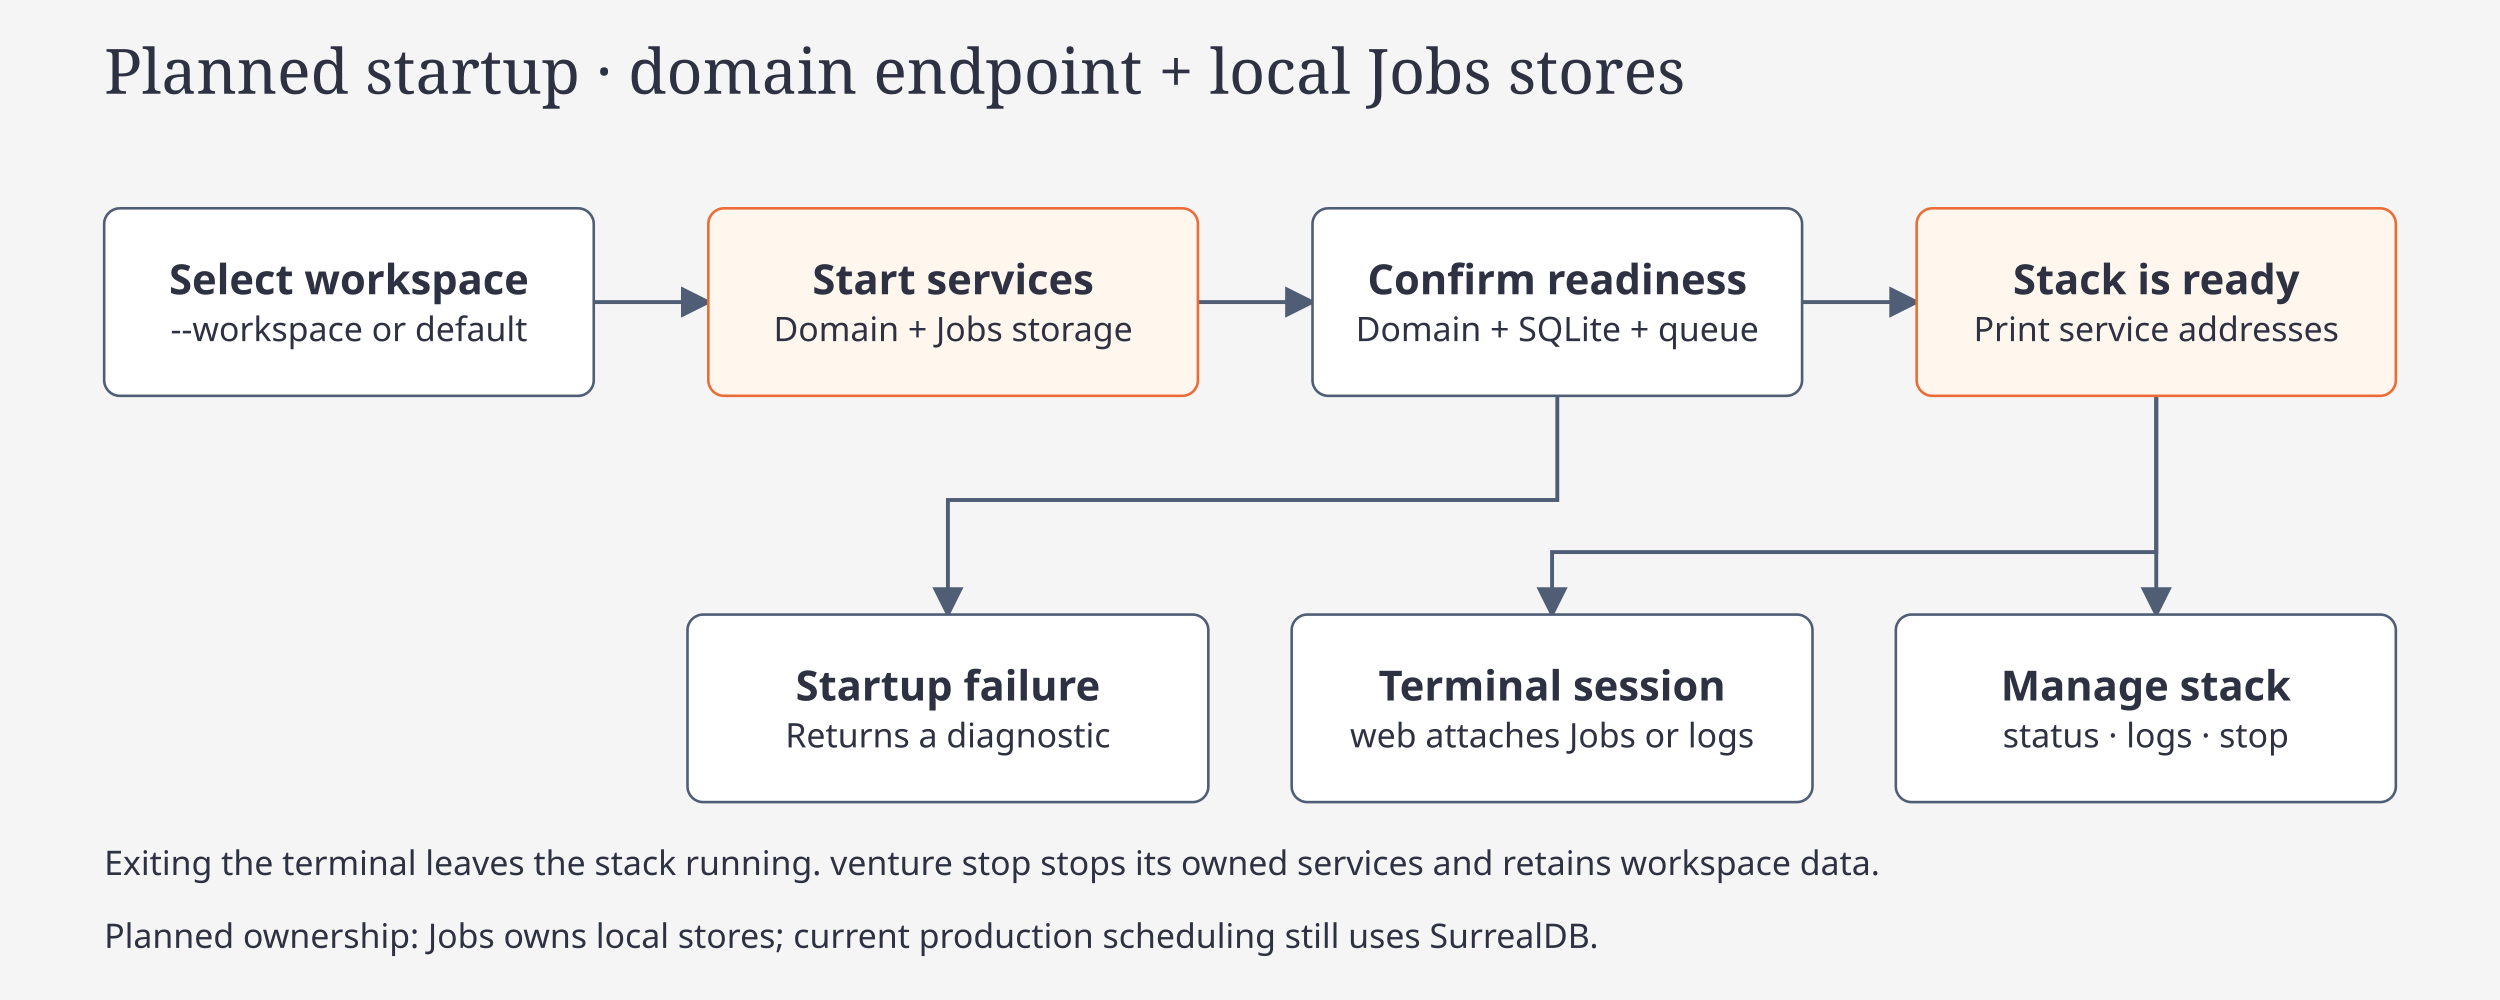
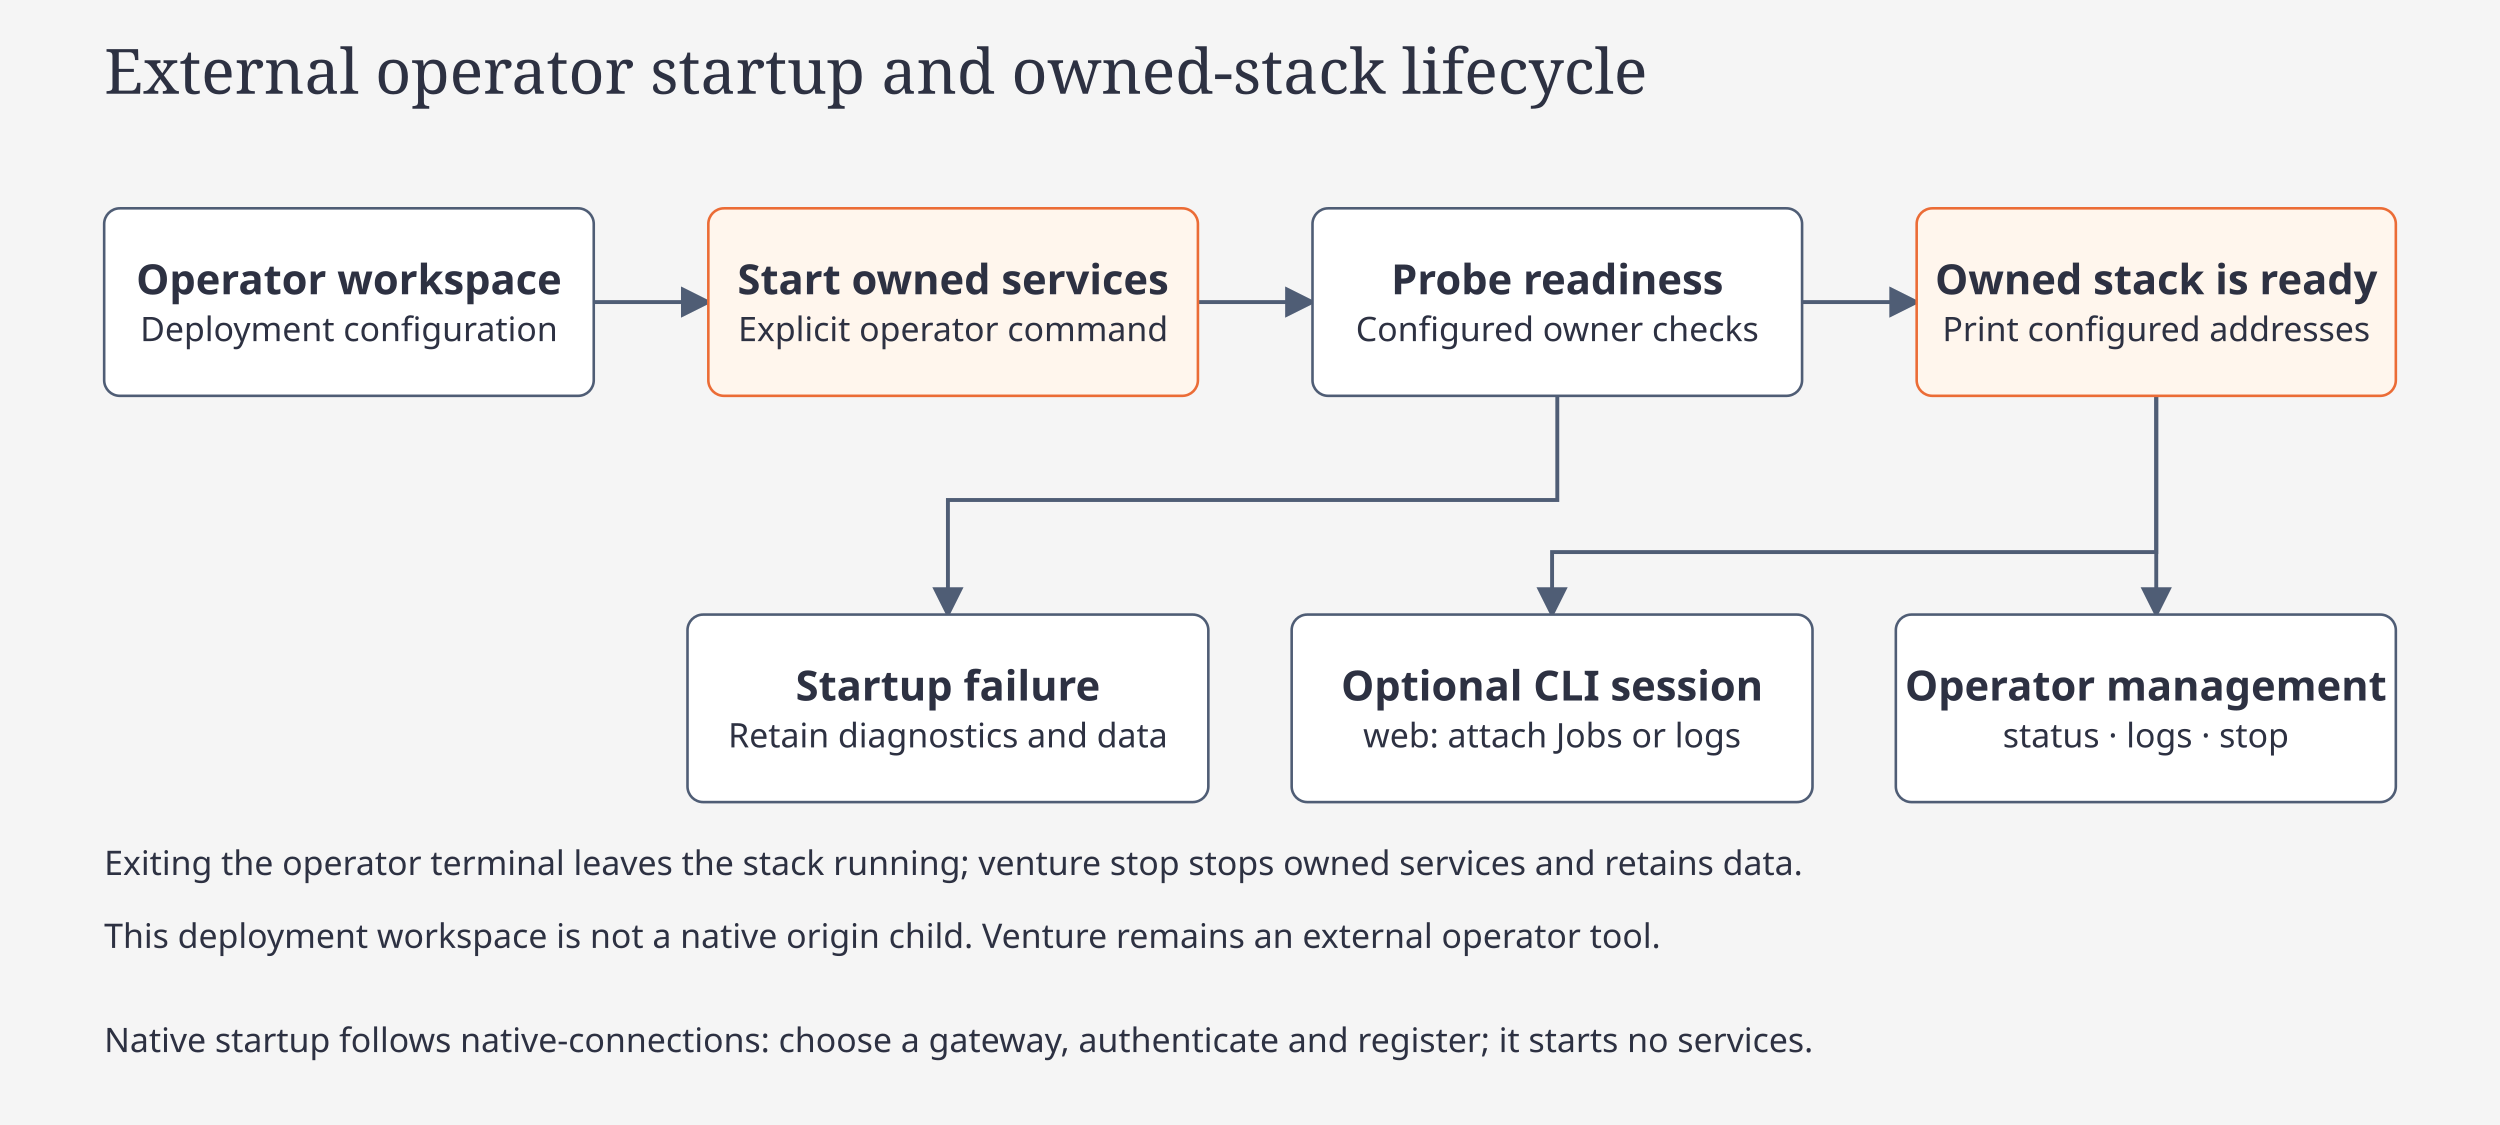
- <svg xmlns="http://www.w3.org/2000/svg" viewBox="0 0 960 384" role="img" aria-labelledby="venture-navigation-title venture-navigation-desc">
+ <svg xmlns="http://www.w3.org/2000/svg" viewBox="0 0 960 432" role="img" aria-labelledby="venture-navigation-title venture-navigation-desc">
  <defs>
    <marker id="venture-navigation-arrow" markerWidth="8" markerHeight="8" refX="7" refY="4" orient="auto">
      <path d="M0 0L8 4L0 8Z" fill="#4f5d75" />
    </marker>
  </defs>
  <style>
  text{font-family:Geist,system-ui,sans-serif;fill:#2d3142}
  .heading{font-family:'Instrument Serif',Georgia,serif;font-size:24px}
  .label{font-size:16px;font-weight:600}
  .note{font-size:13px}
  .code{font:12px 'Geist Mono',ui-monospace,monospace}
  .zone{font-size:12px;font-weight:600;letter-spacing:1px}
  .node{fill:white;stroke:#4f5d75}
  .accent{fill:#fff6ed;stroke:#eb6c36}
  .edge,.flow{fill:none;stroke:#4f5d75;stroke-width:1.5}
  .edge{marker-end:url(#venture-navigation-arrow)}
</style>
-   <rect width="960" height="384" fill="#f5f5f5" />
-   <text x="40" y="36" class="heading" text-anchor="start">Planned startup · domain endpoint + local Jobs stores</text>
+   <rect width="960" height="432" fill="#f5f5f5" />
+   <text x="40" y="36" class="heading" text-anchor="start">External operator startup and owned-stack lifecycle</text>
  <path d="M228 116H272" class="edge" />
  <path d="M460 116H504" class="edge" />
  <path d="M692 116H736" class="edge" />
  <path d="M598 152V192H364V236" class="edge" />
  <path d="M828 152V212H596V236" class="edge" />
  <path d="M828 152V236" class="edge" />
  <rect x="40" y="80" width="188" height="72" rx="6" class="node" />
-   <text x="134" y="113" class="label" text-anchor="middle">Select workspace</text>
-   <text x="134" y="131" class="note" text-anchor="middle">--workspace or default</text>
-   <rect x="272" y="80" width="188" height="72" rx="6" class="accent" />
-   <text x="366" y="113" class="label" text-anchor="middle">Start services</text>
-   <text x="366" y="131" class="note" text-anchor="middle">Domain + Jobs storage</text>
+   <text x="134" y="113" class="label" text-anchor="middle">Operator workspace</text>
+   <text x="134" y="131" class="note" text-anchor="middle">Deployment configuration</text>
+   <rect x="272" y="80" width="188" height="72" rx="6" class="node accent" />
+   <text x="366" y="113" class="label" text-anchor="middle">Start owned services</text>
+   <text x="366" y="131" class="note" text-anchor="middle">Explicit operator command</text>
  <rect x="504" y="80" width="188" height="72" rx="6" class="node" />
-   <text x="598" y="113" class="label" text-anchor="middle">Confirm readiness</text>
-   <text x="598" y="131" class="note" text-anchor="middle">Domain + SQLite + queue</text>
-   <rect x="736" y="80" width="184" height="72" rx="6" class="accent" />
-   <text x="828" y="113" class="label" text-anchor="middle">Stack is ready</text>
-   <text x="828" y="131" class="note" text-anchor="middle">Print service addresses</text>
+   <text x="598" y="113" class="label" text-anchor="middle">Probe readiness</text>
+   <text x="598" y="131" class="note" text-anchor="middle">Configured owner checks</text>
+   <rect x="736" y="80" width="184" height="72" rx="6" class="node accent" />
+   <text x="828" y="113" class="label" text-anchor="middle">Owned stack is ready</text>
+   <text x="828" y="131" class="note" text-anchor="middle">Print configured addresses</text>
  <rect x="264" y="236" width="200" height="72" rx="6" class="node" />
  <text x="364" y="269" class="label" text-anchor="middle">Startup failure</text>
-   <text x="364" y="287" class="note" text-anchor="middle">Returns a diagnostic</text>
+   <text x="364" y="287" class="note" text-anchor="middle">Retain diagnostics and data</text>
  <rect x="496" y="236" width="200" height="72" rx="6" class="node" />
-   <text x="596" y="269" class="label" text-anchor="middle">Terminal session</text>
-   <text x="596" y="287" class="note" text-anchor="middle">web attaches Jobs or logs</text>
+   <text x="596" y="269" class="label" text-anchor="middle">Optional CLI session</text>
+   <text x="596" y="287" class="note" text-anchor="middle">web: attach Jobs or logs</text>
  <rect x="728" y="236" width="192" height="72" rx="6" class="node" />
-   <text x="824" y="269" class="label" text-anchor="middle">Manage stack</text>
+   <text x="824" y="269" class="label" text-anchor="middle">Operator management</text>
  <text x="824" y="287" class="note" text-anchor="middle">status · logs · stop</text>
-   <text x="40" y="336" class="note" text-anchor="start">Exiting the terminal leaves the stack running. venture stop stops its owned services and retains workspace data.</text>
-   <text x="40" y="364" class="note">Planned ownership: Jobs owns local stores; current production scheduling still uses SurrealDB.</text>
+   <text x="40" y="336" class="note" text-anchor="start">Exiting the operator terminal leaves the stack running; venture stop stops owned services and retains data.</text>
+   <text x="40" y="364" class="note">This deployment workspace is not a native origin child. Venture remains an external operator tool.</text>
+   <text x="40" y="404" class="note">Native startup follows native-connections: choose a gateway, authenticate and register; it starts no services.</text>
</svg>
